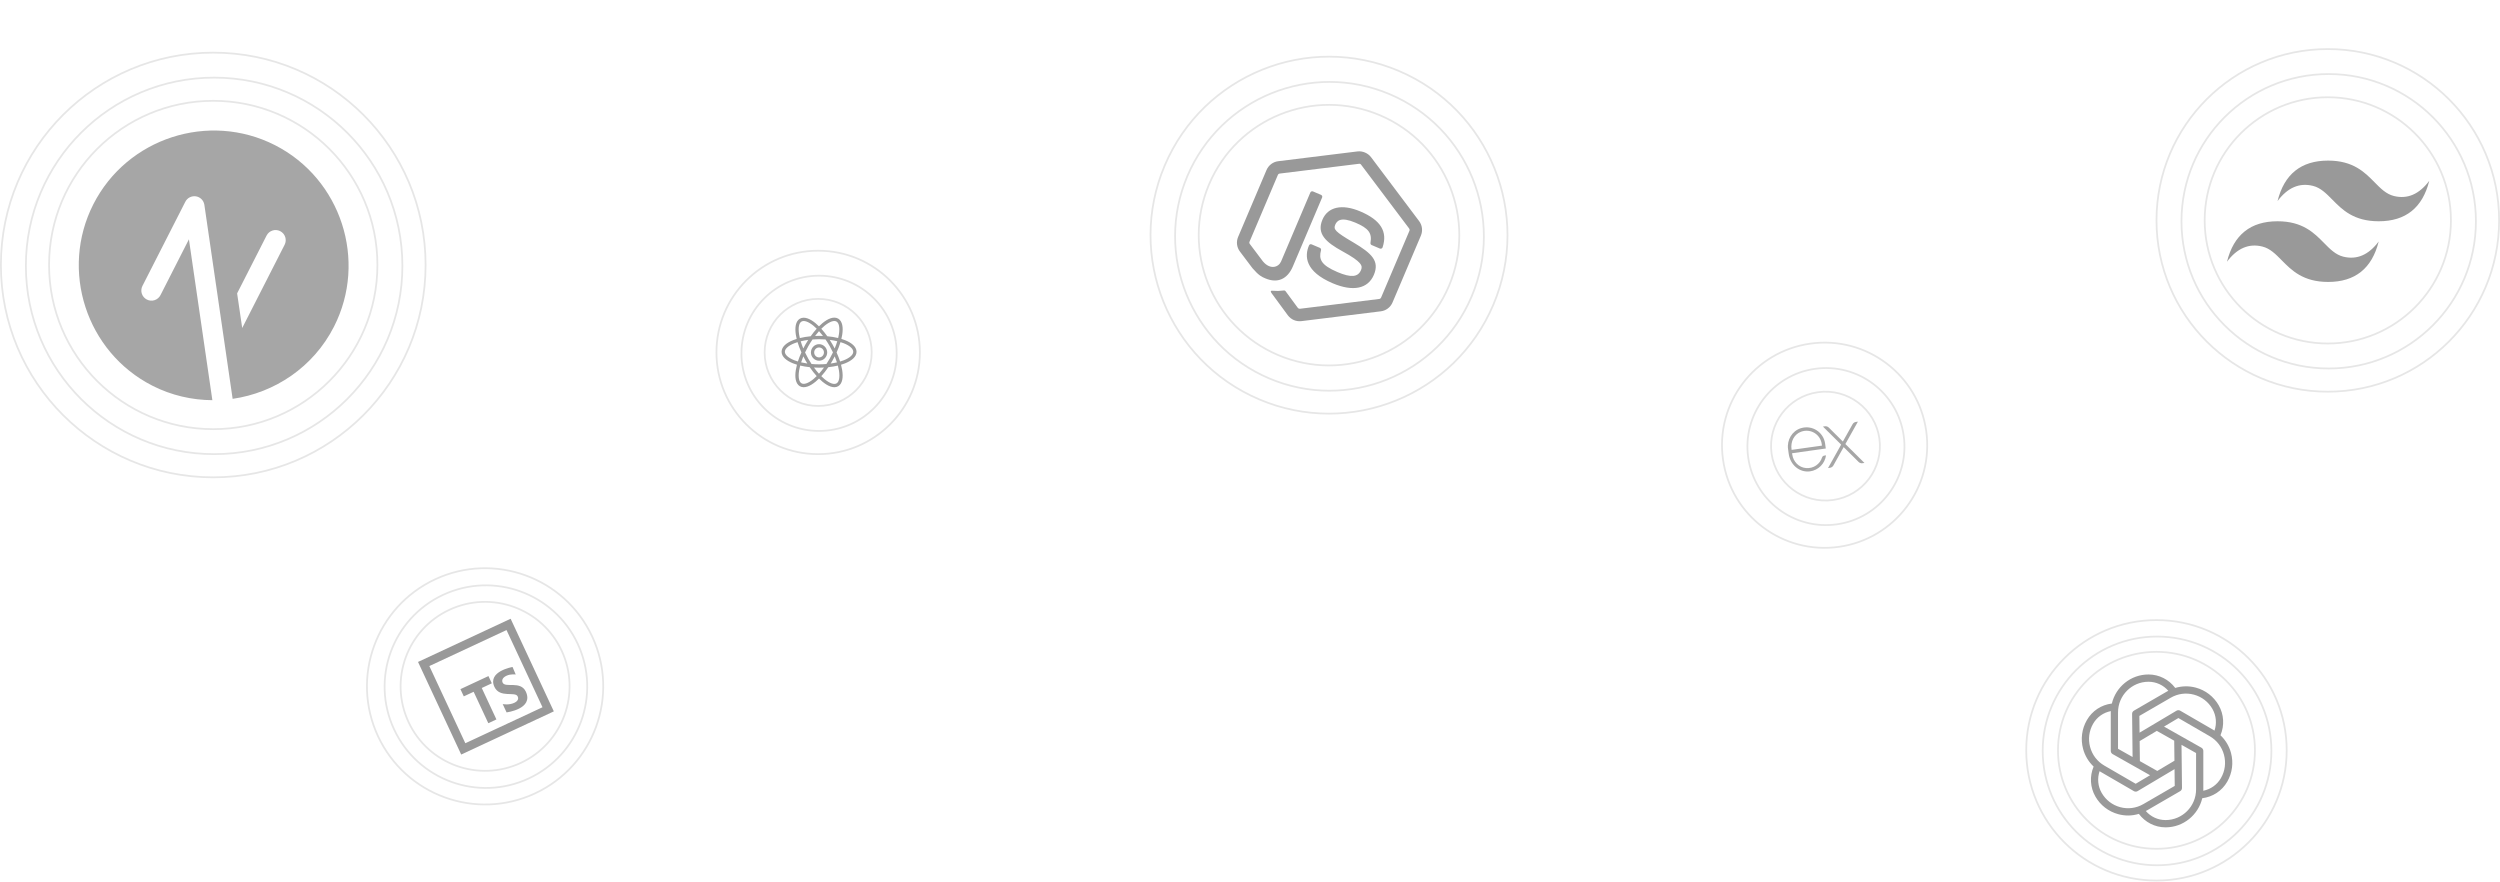
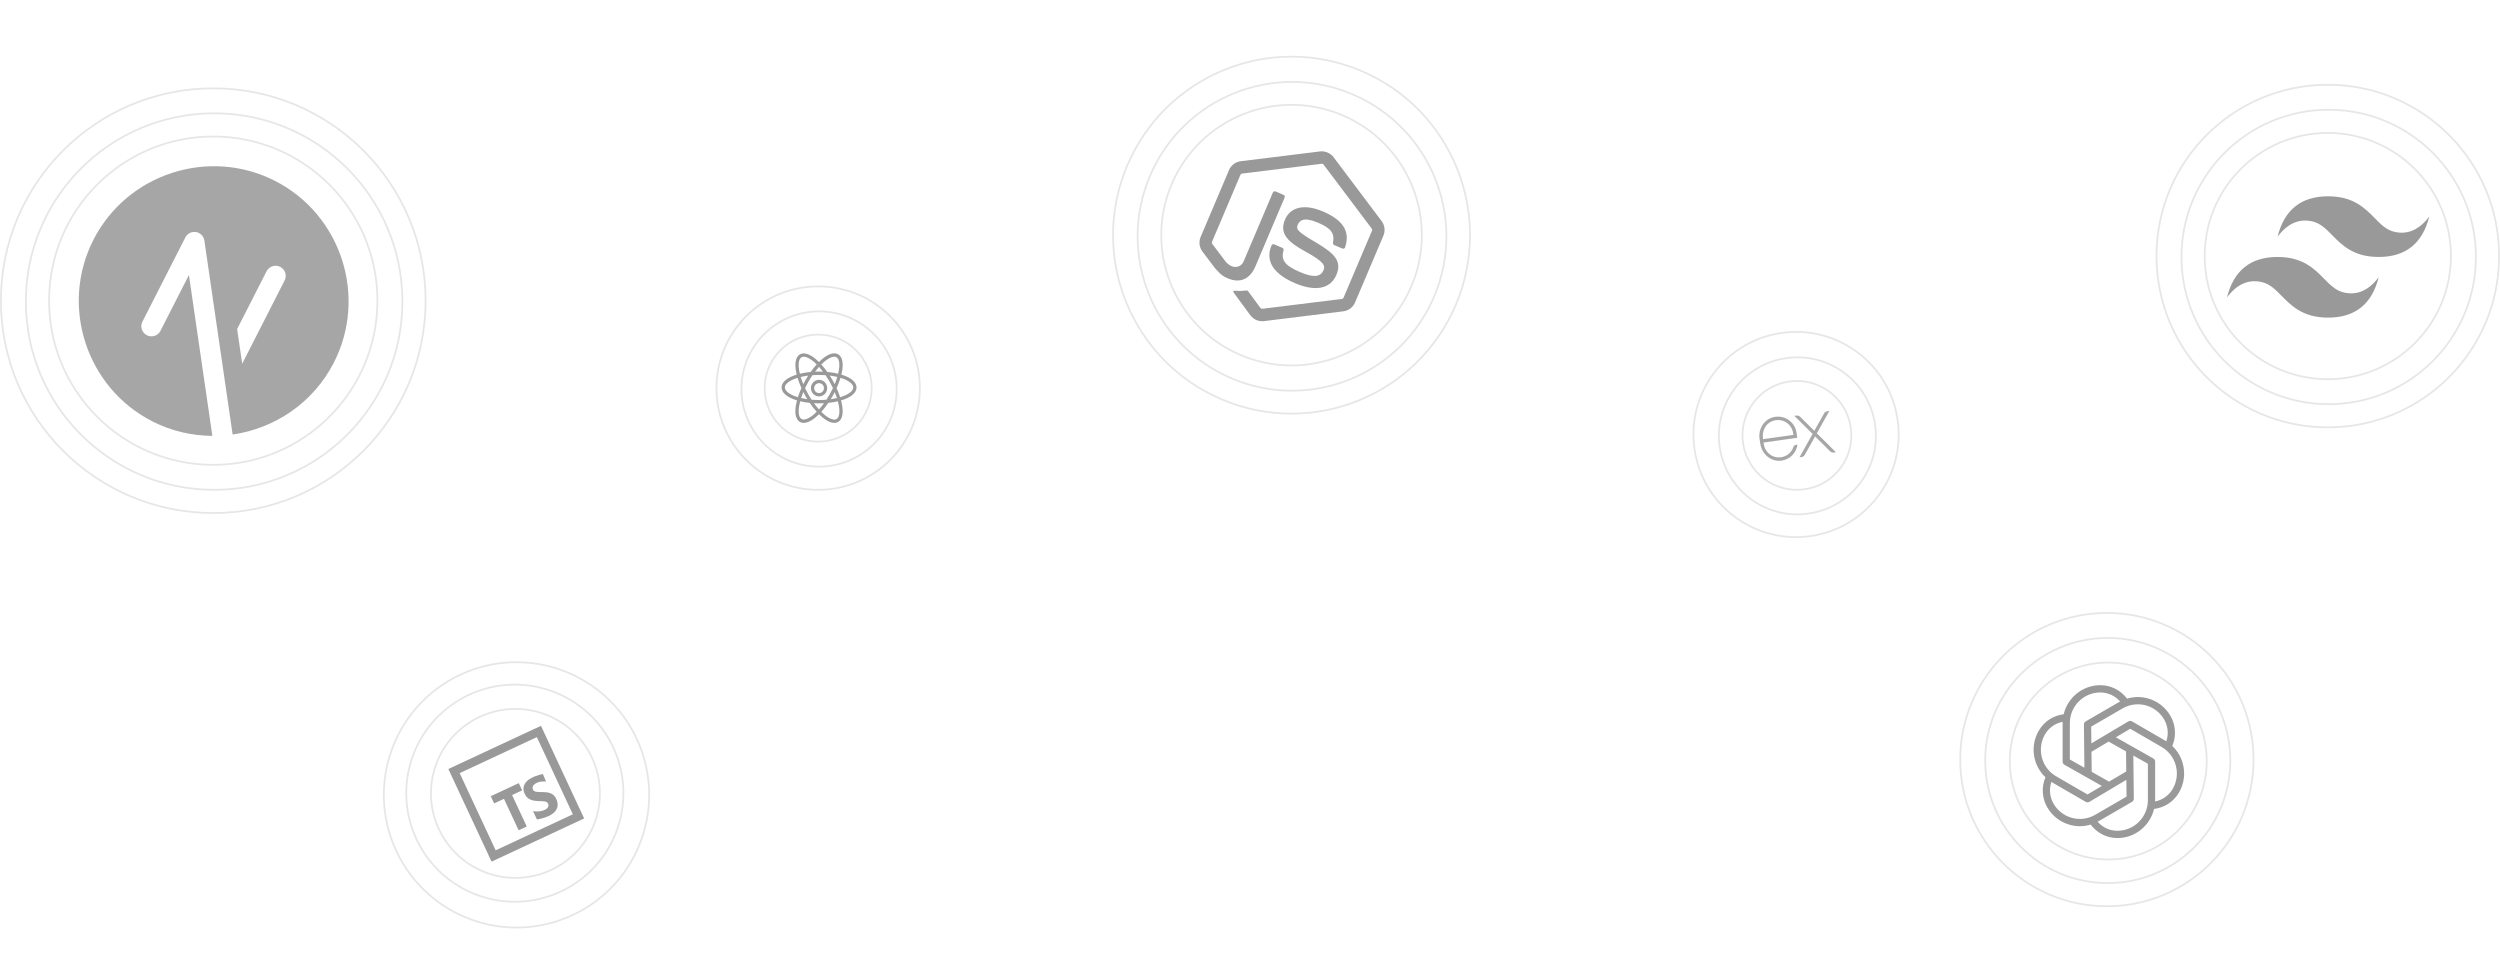
- <svg xmlns="http://www.w3.org/2000/svg" width="1401" height="494" viewBox="0 0 1401 494" fill="none">
-   <path opacity="0.4" d="M1250.26 421.956C1249.23 418.1 1247.17 414.708 1244.35 412.038C1246.66 406.602 1246.31 400.362 1243.36 395.236C1240.54 390.325 1235.98 386.81 1230.52 385.341C1226.68 384.309 1222.72 384.399 1219 385.521C1215.46 380.793 1209.95 377.974 1204.03 377.974C1194.06 377.974 1185.7 384.941 1183.48 394.274C1183.46 394.276 1183.44 394.267 1183.42 394.269C1177.53 395.004 1172.44 398.388 1169.48 403.549C1166.65 408.46 1165.9 414.184 1167.36 419.663C1168.39 423.52 1170.45 426.916 1173.27 429.587C1170.97 435.025 1171.3 441.242 1174.26 446.382C1177.08 451.294 1181.64 454.809 1187.1 456.277C1188.92 456.767 1190.77 457.01 1192.6 457.01C1194.64 457.01 1196.66 456.681 1198.61 456.092C1202.15 460.828 1207.64 463.645 1213.59 463.645C1223.57 463.645 1231.93 456.665 1234.15 447.32C1240 446.607 1245.18 443.229 1248.14 438.07C1250.97 433.158 1251.72 427.435 1250.26 421.956ZM1229.47 389.28C1233.88 390.465 1237.56 393.307 1239.84 397.274C1241.97 400.98 1242.37 405.433 1241 409.446C1240.8 409.319 1240.61 409.178 1240.4 409.058L1221.78 398.259C1221.14 397.894 1220.36 397.898 1219.72 398.272L1199.01 410.594L1198.9 401.197L1216.5 390.996C1220.46 388.703 1225.06 388.097 1229.47 389.28ZM1218.43 415.088L1218.56 426.315L1208.94 432.036L1199.19 426.531L1199.06 415.304L1208.68 409.582L1218.43 415.088ZM1186.94 399.212C1186.94 389.749 1194.61 382.053 1204.03 382.053C1208.31 382.053 1212.34 383.922 1215.12 387.128C1214.9 387.242 1214.68 387.338 1214.47 387.461L1195.84 398.259C1195.21 398.629 1194.82 399.314 1194.83 400.048L1195.1 424.222L1186.94 419.616V399.212ZM1171.29 418.608C1170.11 414.182 1170.71 409.556 1172.99 405.588C1175.15 401.843 1178.73 399.318 1182.92 398.502C1182.91 398.739 1182.88 398.971 1182.88 399.212V420.809C1182.88 421.546 1183.27 422.225 1183.91 422.588L1204.9 434.439L1196.84 439.229L1179.25 429.026C1175.3 426.735 1172.47 423.037 1171.29 418.608ZM1188.15 452.338C1183.74 451.153 1180.06 448.312 1177.78 444.344C1175.64 440.624 1175.24 436.183 1176.61 432.167C1176.82 432.295 1177.01 432.438 1177.22 432.561L1195.84 443.359C1196.16 443.541 1196.51 443.633 1196.86 443.633C1197.22 443.633 1197.58 443.537 1197.9 443.347L1218.61 431.025L1218.72 440.422L1201.12 450.623C1197.17 452.918 1192.56 453.528 1188.15 452.338ZM1230.68 442.407C1230.68 451.869 1223.01 459.565 1213.59 459.565C1209.28 459.565 1205.27 457.691 1202.5 454.478C1202.71 454.364 1202.94 454.278 1203.15 454.156L1221.78 443.357C1222.41 442.988 1222.8 442.303 1222.79 441.568L1222.52 417.397L1230.68 422.003V442.407ZM1244.62 436.03C1242.48 439.763 1238.86 442.325 1234.7 443.135C1234.71 442.89 1234.74 442.651 1234.74 442.407V420.809C1234.74 420.073 1234.34 419.394 1233.7 419.031L1212.72 407.179L1220.77 402.39L1238.37 412.593C1242.32 414.884 1245.15 418.584 1246.33 423.01C1247.51 427.437 1246.91 432.063 1244.62 436.03Z" fill="black" />
-   <circle opacity="0.1" cx="1208.48" cy="420.48" r="55.186" stroke="black" />
-   <circle opacity="0.1" cx="1208.81" cy="420.809" r="64.083" stroke="black" />
-   <circle opacity="0.1" cx="1208.48" cy="420.48" r="72.98" stroke="black" />
-   <path opacity="0.4" d="M1304.68 90C1289.57 90 1280.12 97.555 1276.34 112.665C1282.01 105.11 1288.62 102.278 1296.18 104.165C1300.49 105.242 1303.57 108.372 1306.99 111.834C1312.54 117.471 1318.97 123.999 1333.02 123.999C1348.14 123.999 1357.58 116.444 1361.36 101.331C1355.69 108.886 1349.08 111.72 1341.52 109.833C1337.21 108.757 1334.13 105.627 1330.72 102.165C1325.16 96.525 1318.73 90 1304.68 90ZM1276.34 123.999C1261.23 123.999 1251.78 131.554 1248 146.666C1253.67 139.111 1260.28 136.277 1267.84 138.167C1272.15 139.246 1275.23 142.373 1278.64 145.833C1284.2 151.472 1290.63 158 1304.68 158C1319.8 158 1329.24 150.445 1333.02 135.333C1327.35 142.888 1320.74 145.722 1313.18 143.832C1308.87 142.755 1305.79 139.626 1302.38 136.166C1296.82 130.527 1290.39 123.999 1276.34 123.999Z" fill="black" />
-   <circle opacity="0.1" cx="1304.5" cy="123.5" r="69" stroke="black" />
-   <circle opacity="0.1" cx="1305" cy="124" r="82.5" stroke="black" />
-   <circle opacity="0.1" cx="1304.5" cy="123.5" r="96" stroke="black" />
-   <path opacity="0.4" d="M1024.42 262.304L1025.54 262.147C1026.33 262.036 1027.03 261.56 1027.42 260.861L1033.18 250.565L1041.56 258.873C1042.13 259.437 1042.93 259.703 1043.72 259.592L1044.84 259.435L1034.15 248.838L1041.17 236.291L1040.06 236.448C1039.26 236.56 1038.57 237.035 1038.18 237.734L1032.74 247.443L1024.84 239.608C1024.27 239.044 1023.47 238.779 1022.68 238.89L1021.56 239.047L1031.77 249.172L1024.42 262.304Z" fill="#212121" />
-   <path opacity="0.4" d="M1023.17 251.343L1022.78 248.51C1021.89 242.204 1015.57 238 1009.22 239.961C1004.27 241.488 1001.31 246.572 1002.03 251.699L1002.13 252.375L1002.39 254.264L1002.41 254.398C1003.28 260.589 1008.49 264.898 1014.25 264.157C1019.07 263.538 1022.68 259.752 1023.3 255.179L1022.33 255.316C1021.75 255.398 1021.26 255.808 1021.08 256.371C1019.92 259.998 1016.39 262.677 1012.07 262.303C1008.07 261.957 1004.94 258.704 1004.39 254.738L1004.28 253.999L1023.17 251.343ZM1003.98 251.835C1003.35 247.388 1005.49 243.38 1009.26 241.963C1014.64 239.944 1020.14 243.44 1020.89 248.775L1021.02 249.72L1004.02 252.109L1003.98 251.835Z" fill="#212121" />
-   <circle opacity="0.1" cx="1023" cy="250" r="30.5" transform="rotate(-8 1023 250)" stroke="black" />
-   <circle opacity="0.1" cx="1023.26" cy="250.26" r="44" transform="rotate(-8 1023.26 250.26)" stroke="black" />
-   <circle opacity="0.1" cx="1022.51" cy="249.508" r="57.5" transform="rotate(-8 1022.51 249.508)" stroke="black" />
-   <path opacity="0.4" d="M764.95 85.48C763.634 84.921 762.181 84.686 760.77 84.854L716.272 90.347C713.397 90.704 710.884 92.623 709.75 95.295L693.841 132.775C692.691 135.484 693.071 138.588 694.811 140.904L701.892 150.302C705.484 154.469 707.105 155.154 709.16 156.026C715.902 158.888 721.49 156.444 724.494 149.366L740.909 110.694C741.155 110.116 740.89 109.445 740.313 109.201L735.807 107.288C735.194 107.028 734.557 107.315 734.311 107.893L717.911 146.53C716.562 149.708 711.967 151.422 707.786 146.536L700.385 136.702C700.101 136.368 700.052 135.881 700.22 135.483L716.115 98.038C716.299 97.605 716.671 97.331 717.123 97.268L761.619 91.782C762.035 91.703 762.47 91.888 762.738 92.257L789.701 128.075C789.97 128.445 790.031 128.904 789.863 129.301L773.953 166.781C773.785 167.178 773.399 167.482 772.998 167.524L728.449 173.037C728.048 173.08 727.578 172.88 727.33 172.562L720.448 163.206C720.272 162.919 719.932 162.734 719.618 162.771C716.446 163.129 715.901 163.109 713.169 162.93C712.515 162.866 711.46 162.843 712.834 164.619L721.757 176.764C722.634 177.904 723.784 178.815 725.082 179.366C726.416 179.932 727.861 180.122 729.291 179.962L773.847 174.452C776.721 174.096 779.218 172.213 780.368 169.504L796.263 132.059C797.412 129.351 797.032 126.246 795.292 123.931L768.304 88.053C767.445 86.921 766.266 86.039 764.95 85.48ZM762.29 118.471C752.087 114.14 744.158 115.885 741.092 123.107C737.766 130.944 742.899 135.676 752.291 140.813C763.518 146.943 763.681 149.064 762.7 151.375C761.014 155.347 757.09 155.686 749.555 152.487C740.073 148.463 738.993 145.188 740.301 140.202C740.444 139.666 740.167 139.121 739.662 138.907L735.008 136.932C734.431 136.687 733.8 136.978 733.57 137.52C731.01 143.55 731.243 152.123 746.89 158.765C758.211 163.57 766.597 161.852 769.908 154.051C773.188 146.323 768.835 142.042 758.503 135.909C747.976 129.735 747.179 128.502 748.283 125.902C749.202 123.735 751.388 121.301 759.608 124.791C766.926 127.897 768.993 130.644 768.01 136.065C767.919 136.581 768.159 137.111 768.664 137.325L773.319 139.301C773.607 139.423 773.916 139.386 774.225 139.261C774.482 139.157 774.715 138.912 774.816 138.571C777.713 129.743 773.755 123.338 762.29 118.471Z" fill="black" />
-   <circle opacity="0.1" cx="744.779" cy="131.779" r="73" transform="rotate(23 744.779 131.779)" stroke="black" />
-   <circle opacity="0.1" cx="745.044" cy="132.435" r="86.5" transform="rotate(23 745.044 132.435)" stroke="black" />
-   <circle opacity="0.1" cx="744.779" cy="131.779" r="100" transform="rotate(23 744.779 131.779)" stroke="black" />
-   <path opacity="0.4" d="M467.72 178.003C467.009 177.979 466.264 178.105 465.517 178.351C464.023 178.844 462.458 179.803 460.852 181.132C460.223 181.653 459.587 182.248 458.95 182.88C458.327 182.264 457.705 181.683 457.089 181.174C455.484 179.846 453.923 178.888 452.433 178.396C450.943 177.905 449.46 177.89 448.242 178.605C447.025 179.32 446.296 180.633 445.97 182.191C445.643 183.749 445.677 185.605 446.005 187.682C446.119 188.404 446.284 189.161 446.469 189.932C445.773 190.146 445.097 190.372 444.471 190.621C442.579 191.372 441.015 192.271 439.875 193.34C438.736 194.41 438 195.708 438 197.133C438 198.558 438.736 199.854 439.875 200.924C441.015 201.993 442.579 202.894 444.471 203.645C445.141 203.911 445.866 204.151 446.615 204.377C446.346 205.401 446.127 206.394 445.979 207.336C445.65 209.415 445.616 211.271 445.943 212.833C446.27 214.394 446.999 215.715 448.223 216.433C449.447 217.152 450.936 217.134 452.43 216.642C453.923 216.149 455.487 215.191 457.093 213.862C457.716 213.346 458.347 212.758 458.979 212.133C459.613 212.761 460.247 213.353 460.873 213.872C462.478 215.199 464.041 216.158 465.531 216.649C467.021 217.14 468.502 217.155 469.72 216.44C470.938 215.725 471.666 214.413 471.993 212.854C472.32 211.296 472.284 209.441 471.955 207.363C471.806 206.419 471.588 205.424 471.317 204.397C472.091 204.165 472.839 203.919 473.529 203.645C475.421 202.894 476.985 201.993 478.125 200.924C479.264 199.854 480 198.558 480 197.133C480 195.708 479.264 194.41 478.125 193.34C476.985 192.271 475.421 191.372 473.529 190.621C472.894 190.368 472.208 190.14 471.501 189.923C471.688 189.147 471.853 188.385 471.968 187.659C472.296 185.579 472.331 183.722 472.004 182.16C471.676 180.598 470.946 179.28 469.722 178.561C469.11 178.202 468.432 178.027 467.72 178.003ZM467.636 179.892C468.083 179.904 468.464 180.013 468.79 180.204C469.441 180.587 469.923 181.331 470.18 182.557C470.437 183.783 470.428 185.439 470.125 187.359C470.021 188.017 469.87 188.714 469.699 189.428C467.832 188.971 465.787 188.632 463.608 188.433C462.513 186.89 461.387 185.486 460.253 184.239C460.853 183.644 461.449 183.087 462.03 182.606C463.514 181.378 464.919 180.543 466.091 180.157C466.677 179.963 467.19 179.88 467.636 179.892ZM450.317 179.897C450.766 179.885 451.28 179.968 451.868 180.162C453.044 180.55 454.451 181.385 455.936 182.613C456.506 183.085 457.088 183.629 457.676 184.21C456.533 185.467 455.4 186.885 454.298 188.442C452.126 188.645 450.088 188.987 448.23 189.446C448.06 188.735 447.911 188.041 447.807 187.387C447.504 185.464 447.496 183.806 447.754 182.577C448.012 181.348 448.497 180.599 449.155 180.213C449.484 180.02 449.868 179.91 450.317 179.897ZM458.979 185.576C459.722 186.398 460.466 187.299 461.203 188.268C460.479 188.237 459.745 188.219 459 188.219C458.24 188.219 457.493 188.238 456.754 188.27C457.492 187.3 458.235 186.399 458.979 185.576ZM459 190.093C460.241 190.093 461.451 190.145 462.627 190.233C463.437 191.416 464.228 192.67 464.982 193.998C465.645 195.165 466.244 196.33 466.79 197.481C466.238 198.647 465.629 199.828 464.957 201.011C464.366 202.052 463.749 203.041 463.121 203.995C461.792 204.108 460.415 204.171 459 204.171C457.551 204.171 456.143 204.104 454.784 203.986C454.167 203.046 453.56 202.07 452.979 201.045C452.309 199.865 451.702 198.688 451.152 197.524C451.704 196.354 452.314 195.169 452.988 193.982C453.737 192.661 454.526 191.413 455.332 190.237C456.521 190.147 457.745 190.093 459 190.093ZM464.979 190.465C466.482 190.656 467.894 190.921 469.209 191.239C468.818 192.54 468.338 193.898 467.756 195.3C467.378 194.559 466.986 193.815 466.563 193.07C466.051 192.168 465.518 191.306 464.979 190.465ZM452.925 190.479C452.397 191.305 451.877 192.149 451.374 193.034C450.946 193.789 450.546 194.542 450.164 195.293C449.587 193.899 449.109 192.549 448.722 191.255C450.027 190.937 451.431 190.673 452.925 190.479ZM471.014 191.732C471.661 191.931 472.286 192.139 472.859 192.367C474.602 193.059 475.981 193.879 476.875 194.718C477.769 195.557 478.157 196.357 478.157 197.133C478.157 197.909 477.769 198.709 476.875 199.548C475.981 200.386 474.602 201.207 472.859 201.899C472.222 202.152 471.523 202.381 470.795 202.599C470.276 200.966 469.614 199.263 468.825 197.524C469.732 195.528 470.464 193.582 471.014 191.732ZM446.955 191.741C447.499 193.573 448.222 195.5 449.116 197.476C448.322 199.224 447.657 200.937 447.135 202.579C446.434 202.367 445.758 202.144 445.141 201.899C443.398 201.207 442.019 200.386 441.125 199.548C440.231 198.709 439.843 197.909 439.843 197.133C439.843 196.357 440.231 195.557 441.125 194.718C442.019 193.879 443.398 193.059 445.141 192.367C445.705 192.143 446.319 191.938 446.955 191.741ZM459 192.869C456.491 192.869 454.437 194.958 454.437 197.51C454.437 200.062 456.491 202.151 459 202.151C461.509 202.151 463.563 200.062 463.563 197.51C463.563 194.958 461.509 192.869 459 192.869ZM459 194.725C460.523 194.725 461.738 195.961 461.738 197.51C461.738 199.059 460.523 200.295 459 200.295C457.477 200.295 456.262 199.059 456.262 197.51C456.262 195.961 457.477 194.725 459 194.725ZM467.779 199.704C468.258 200.856 468.674 201.983 469.023 203.07C467.926 203.329 466.757 203.547 465.528 203.719C465.881 203.145 466.231 202.56 466.572 201.959C467 201.205 467.397 200.453 467.779 199.704ZM450.185 199.705C450.569 200.459 450.969 201.215 451.399 201.973C451.736 202.567 452.08 203.146 452.43 203.714C451.204 203.541 450.039 203.322 448.945 203.063C449.293 201.979 449.709 200.854 450.185 199.705ZM448.419 204.865C450.071 205.263 451.861 205.569 453.759 205.768C455.027 207.632 456.347 209.307 457.676 210.771C457.081 211.361 456.493 211.914 455.916 212.39C454.433 213.618 453.026 214.451 451.854 214.838C450.682 215.224 449.807 215.173 449.155 214.791C448.503 214.408 448.023 213.663 447.766 212.438C447.51 211.212 447.517 209.557 447.82 207.637C447.958 206.766 448.163 205.833 448.419 204.865ZM469.551 204.872C469.808 205.845 470.015 206.783 470.153 207.659C470.457 209.581 470.465 211.237 470.207 212.467C469.949 213.696 469.465 214.446 468.807 214.832C468.15 215.219 467.268 215.271 466.093 214.883C464.917 214.495 463.51 213.659 462.025 212.43C461.444 211.95 460.852 211.394 460.253 210.8C461.591 209.33 462.92 207.647 464.196 205.771C466.099 205.574 467.895 205.27 469.551 204.872ZM456.141 205.958C457.078 206.01 458.027 206.045 459 206.045C459.94 206.045 460.859 206.012 461.766 205.964C460.839 207.236 459.894 208.393 458.952 209.435C458.011 208.391 457.067 207.232 456.141 205.958Z" fill="black" />
-   <circle opacity="0.1" cx="458.5" cy="197.5" r="30" stroke="black" />
-   <circle opacity="0.1" cx="459" cy="198" r="43.5" stroke="black" />
-   <circle opacity="0.1" cx="458.5" cy="197.5" r="57" stroke="black" />
-   <path opacity="0.4" d="M234.26 370.95L235.268 373.112L258.461 422.849L310.361 398.648L286.159 346.748L234.26 370.95ZM240.601 373.258L283.851 353.09L304.019 396.34L260.769 416.508L240.601 373.258ZM258.02 386.197L259.908 390.248L265.433 387.672L273.644 405.28L278.188 403.161L269.977 385.552L275.616 382.923L273.727 378.873L258.02 386.197ZM280.627 376.082C277.582 377.782 275.044 380.572 277.081 384.94C280.077 391.364 288.732 387.332 290.084 390.23C290.212 390.504 291.263 392.446 288.208 393.871C285.152 395.296 281.711 394.561 281.711 394.561L283.884 399.219C283.884 399.219 299.209 397.317 294.68 387.603C291.739 381.297 283.152 385.687 281.691 382.553C281.124 381.338 281.457 379.798 283.846 378.684C286.236 377.57 289.006 377.995 289.006 377.995L287.227 373.771C287.227 373.771 283.673 374.382 280.627 376.082Z" fill="black" />
-   <circle opacity="0.1" cx="271.846" cy="384.63" r="47.337" transform="rotate(-25 271.846 384.63)" stroke="black" />
-   <circle opacity="0.1" cx="272.31" cy="384.799" r="56.765" transform="rotate(-25 272.31 384.799)" stroke="black" />
-   <circle opacity="0.1" cx="271.846" cy="384.63" r="66.193" transform="rotate(-25 271.846 384.63)" stroke="black" />
-   <path opacity="0.4" d="M89.93 165.393C88.508 168.184 85.093 169.296 82.299 167.873C79.505 166.449 78.398 163.032 79.82 160.242L103.86 113.059C104.982 110.858 107.4 109.637 109.838 110.034C112.284 110.44 114.174 112.371 114.529 114.815L130.367 223.511C153.926 220.114 175.586 205.79 187.151 183.091C206.04 146.019 191.163 100.233 154.091 81.344C117.019 62.455 71.233 77.332 52.344 114.404C33.455 151.476 48.332 197.262 85.404 216.151C96.161 221.632 107.653 224.189 119.008 224.265L105.872 134.104L89.93 165.393ZM149.39 132.012C150.812 129.222 154.227 128.109 157.021 129.533C159.815 130.957 160.922 134.374 159.5 137.164L135.734 183.807L132.882 164.41L149.39 132.012Z" fill="#212121" />
-   <circle opacity="0.1" cx="119.5" cy="148.5" r="92" stroke="black" />
-   <circle opacity="0.1" cx="120" cy="149" r="105.5" stroke="black" />
-   <circle opacity="0.1" cx="119.5" cy="148.5" r="119" stroke="black" />
+ <svg xmlns="http://www.w3.org/2000/svg" width="1401" height="545" viewBox="0 0 1401 545" fill="none">
+   <path opacity="0.4" d="M1223.26 427.956C1222.23 424.1 1220.17 420.708 1217.35 418.038C1219.66 412.602 1219.31 406.362 1216.36 401.236C1213.54 396.325 1208.98 392.81 1203.52 391.341C1199.68 390.309 1195.72 390.399 1192 391.521C1188.46 386.793 1182.95 383.974 1177.03 383.974C1167.06 383.974 1158.7 390.941 1156.48 400.274C1156.46 400.276 1156.44 400.267 1156.42 400.269C1150.53 401.004 1145.44 404.388 1142.48 409.549C1139.65 414.46 1138.9 420.184 1140.36 425.663C1141.39 429.52 1143.45 432.916 1146.27 435.587C1143.97 441.025 1144.3 447.242 1147.26 452.382C1150.08 457.294 1154.64 460.809 1160.1 462.277C1161.92 462.767 1163.77 463.01 1165.6 463.01C1167.64 463.01 1169.66 462.681 1171.61 462.092C1175.15 466.828 1180.64 469.645 1186.59 469.645C1196.57 469.645 1204.93 462.665 1207.15 453.32C1213 452.607 1218.18 449.229 1221.14 444.07C1223.97 439.158 1224.72 433.435 1223.26 427.956ZM1202.47 395.28C1206.88 396.465 1210.56 399.307 1212.84 403.274C1214.97 406.98 1215.37 411.433 1214 415.446C1213.8 415.319 1213.61 415.178 1213.4 415.058L1194.78 404.259C1194.14 403.894 1193.36 403.898 1192.72 404.272L1172.01 416.594L1171.9 407.197L1189.5 396.996C1193.46 394.703 1198.06 394.097 1202.47 395.28ZM1191.43 421.088L1191.56 432.315L1181.94 438.036L1172.19 432.531L1172.06 421.304L1181.68 415.582L1191.43 421.088ZM1159.94 405.212C1159.94 395.749 1167.61 388.053 1177.03 388.053C1181.31 388.053 1185.34 389.922 1188.12 393.128C1187.9 393.242 1187.68 393.338 1187.47 393.461L1168.84 404.259C1168.21 404.629 1167.82 405.314 1167.83 406.048L1168.1 430.222L1159.94 425.616V405.212ZM1144.29 424.608C1143.11 420.182 1143.71 415.556 1145.99 411.588C1148.15 407.843 1151.73 405.318 1155.92 404.502C1155.91 404.739 1155.88 404.971 1155.88 405.212V426.809C1155.88 427.546 1156.27 428.225 1156.91 428.588L1177.9 440.439L1169.84 445.229L1152.25 435.026C1148.3 432.735 1145.47 429.037 1144.29 424.608ZM1161.15 458.338C1156.74 457.153 1153.06 454.312 1150.78 450.344C1148.64 446.624 1148.24 442.183 1149.61 438.167C1149.82 438.295 1150.01 438.438 1150.22 438.561L1168.84 449.359C1169.16 449.541 1169.51 449.633 1169.86 449.633C1170.22 449.633 1170.58 449.537 1170.9 449.347L1191.61 437.025L1191.72 446.422L1174.12 456.623C1170.17 458.918 1165.56 459.528 1161.15 458.338ZM1203.68 448.407C1203.68 457.869 1196.01 465.565 1186.59 465.565C1182.28 465.565 1178.27 463.691 1175.5 460.478C1175.71 460.364 1175.94 460.278 1176.15 460.156L1194.78 449.357C1195.41 448.988 1195.8 448.303 1195.79 447.568L1195.52 423.397L1203.68 428.003V448.407ZM1217.62 442.03C1215.48 445.763 1211.86 448.325 1207.7 449.135C1207.71 448.89 1207.74 448.651 1207.74 448.407V426.809C1207.74 426.073 1207.34 425.394 1206.7 425.031L1185.72 413.179L1193.77 408.39L1211.37 418.593C1215.32 420.884 1218.15 424.584 1219.33 429.01C1220.51 433.437 1219.91 438.063 1217.62 442.03Z" fill="black" />
+   <circle opacity="0.1" cx="1181.48" cy="426.48" r="55.186" stroke="black" />
+   <circle opacity="0.1" cx="1181.19" cy="426.185" r="68.685" stroke="black" />
+   <circle opacity="0.1" cx="1180.69" cy="425.685" r="82.185" stroke="black" />
+   <path opacity="0.4" d="M1304.68 110C1289.57 110 1280.12 117.555 1276.34 132.665C1282.01 125.11 1288.62 122.278 1296.18 124.165C1300.49 125.242 1303.57 128.372 1306.99 131.834C1312.54 137.471 1318.97 143.999 1333.02 143.999C1348.14 143.999 1357.58 136.444 1361.36 121.331C1355.69 128.886 1349.08 131.72 1341.52 129.833C1337.21 128.757 1334.13 125.627 1330.72 122.165C1325.16 116.525 1318.73 110 1304.68 110ZM1276.34 143.999C1261.23 143.999 1251.78 151.554 1248 166.666C1253.67 159.111 1260.28 156.277 1267.84 158.167C1272.15 159.246 1275.23 162.373 1278.64 165.833C1284.2 171.472 1290.63 178 1304.68 178C1319.8 178 1329.24 170.445 1333.02 155.333C1327.35 162.888 1320.74 165.722 1313.18 163.832C1308.87 162.755 1305.79 159.626 1302.38 156.166C1296.82 150.527 1290.39 143.999 1276.34 143.999Z" fill="black" />
+   <circle opacity="0.1" cx="1304.5" cy="143.5" r="69" stroke="black" />
+   <circle opacity="0.1" cx="1305" cy="144" r="82.5" stroke="black" />
+   <circle opacity="0.1" cx="1304.5" cy="143.5" r="96" stroke="black" />
+   <path opacity="0.4" d="M1008.42 256.304L1009.54 256.147C1010.33 256.036 1011.03 255.56 1011.42 254.861L1017.18 244.565L1025.56 252.873C1026.13 253.437 1026.93 253.703 1027.72 253.592L1028.84 253.435L1018.15 242.838L1025.17 230.291L1024.06 230.448C1023.26 230.56 1022.57 231.035 1022.18 231.734L1016.74 241.443L1008.84 233.608C1008.27 233.044 1007.47 232.779 1006.68 232.89L1005.56 233.047L1015.77 243.172L1008.42 256.304Z" fill="#212121" />
+   <path opacity="0.4" d="M1007.17 245.343L1006.78 242.509C1005.89 236.204 999.573 232 993.217 233.961C988.269 235.488 985.312 240.572 986.032 245.699L986.127 246.375L986.393 248.264L986.412 248.398C987.282 254.589 992.489 258.898 998.252 258.157C1003.07 257.538 1006.68 253.752 1007.3 249.179L1006.33 249.316C1005.75 249.398 1005.26 249.808 1005.08 250.371C1003.92 253.998 1000.39 256.677 996.065 256.303C992.075 255.957 988.943 252.704 988.386 248.738L988.282 247.999L1007.17 245.343ZM987.978 245.835C987.353 241.388 989.491 237.38 993.26 235.963C998.635 233.944 1004.14 237.44 1004.89 242.775L1005.02 243.72L988.017 246.109L987.978 245.835Z" fill="#212121" />
+   <circle opacity="0.1" cx="1007" cy="244" r="30.5" transform="rotate(-8 1007 244)" stroke="black" />
+   <circle opacity="0.1" cx="1007.26" cy="244.26" r="44" transform="rotate(-8 1007.26 244.26)" stroke="black" />
+   <circle opacity="0.1" cx="1006.51" cy="243.508" r="57.5" transform="rotate(-8 1006.51 243.508)" stroke="black" />
+   <path opacity="0.4" d="M743.95 85.48C742.634 84.921 741.181 84.686 739.77 84.854L695.272 90.347C692.397 90.704 689.884 92.623 688.75 95.295L672.841 132.775C671.691 135.484 672.071 138.588 673.811 140.904L680.892 150.302C684.484 154.469 686.105 155.154 688.16 156.026C694.902 158.888 700.49 156.444 703.494 149.366L719.909 110.694C720.155 110.116 719.89 109.445 719.313 109.201L714.807 107.288C714.194 107.028 713.557 107.315 713.311 107.893L696.911 146.53C695.562 149.708 690.967 151.422 686.786 146.536L679.385 136.702C679.101 136.368 679.052 135.881 679.22 135.483L695.115 98.038C695.299 97.605 695.671 97.331 696.123 97.268L740.619 91.782C741.035 91.703 741.47 91.888 741.738 92.257L768.701 128.075C768.97 128.445 769.031 128.904 768.863 129.301L752.953 166.781C752.785 167.178 752.399 167.482 751.998 167.524L707.449 173.037C707.048 173.08 706.578 172.88 706.33 172.562L699.448 163.206C699.272 162.919 698.932 162.734 698.618 162.771C695.446 163.129 694.901 163.109 692.169 162.93C691.515 162.866 690.46 162.843 691.834 164.619L700.757 176.764C701.634 177.904 702.784 178.815 704.082 179.366C705.416 179.932 706.861 180.122 708.291 179.962L752.847 174.452C755.721 174.096 758.218 172.213 759.368 169.504L775.263 132.059C776.412 129.351 776.032 126.246 774.292 123.931L747.304 88.053C746.445 86.921 745.266 86.039 743.95 85.48ZM741.29 118.471C731.087 114.14 723.158 115.885 720.092 123.107C716.766 130.944 721.899 135.676 731.291 140.813C742.518 146.943 742.681 149.064 741.7 151.375C740.014 155.347 736.09 155.686 728.555 152.487C719.073 148.463 717.993 145.188 719.301 140.202C719.444 139.666 719.167 139.121 718.662 138.907L714.008 136.932C713.431 136.687 712.8 136.978 712.57 137.52C710.01 143.55 710.243 152.123 725.89 158.765C737.211 163.57 745.597 161.852 748.908 154.051C752.188 146.323 747.835 142.042 737.503 135.909C726.976 129.735 726.179 128.502 727.283 125.902C728.202 123.735 730.388 121.301 738.608 124.791C745.926 127.897 747.993 130.644 747.01 136.065C746.919 136.581 747.159 137.111 747.664 137.325L752.319 139.301C752.607 139.423 752.916 139.386 753.225 139.261C753.482 139.157 753.715 138.912 753.816 138.571C756.713 129.743 752.755 123.338 741.29 118.471Z" fill="black" />
+   <circle opacity="0.1" cx="723.779" cy="131.779" r="73" transform="rotate(23 723.779 131.779)" stroke="black" />
+   <circle opacity="0.1" cx="724.044" cy="132.435" r="86.5" transform="rotate(23 724.044 132.435)" stroke="black" />
+   <circle opacity="0.1" cx="723.779" cy="131.779" r="100" transform="rotate(23 723.779 131.779)" stroke="black" />
+   <path opacity="0.4" d="M467.72 198.003C467.009 197.979 466.264 198.105 465.517 198.351C464.023 198.844 462.458 199.803 460.852 201.132C460.223 201.653 459.587 202.248 458.95 202.88C458.327 202.264 457.705 201.683 457.089 201.174C455.484 199.846 453.923 198.888 452.433 198.396C450.943 197.905 449.46 197.89 448.242 198.605C447.025 199.32 446.296 200.633 445.97 202.191C445.643 203.749 445.677 205.605 446.005 207.682C446.119 208.404 446.284 209.161 446.469 209.932C445.773 210.146 445.097 210.372 444.471 210.621C442.579 211.372 441.015 212.271 439.875 213.34C438.736 214.41 438 215.708 438 217.133C438 218.558 438.736 219.854 439.875 220.924C441.015 221.993 442.579 222.894 444.471 223.645C445.141 223.911 445.866 224.151 446.615 224.377C446.346 225.401 446.127 226.394 445.979 227.336C445.65 229.415 445.616 231.271 445.943 232.833C446.27 234.394 446.999 235.715 448.223 236.433C449.447 237.152 450.936 237.134 452.43 236.642C453.923 236.149 455.487 235.191 457.093 233.862C457.716 233.346 458.347 232.758 458.979 232.133C459.613 232.761 460.247 233.353 460.873 233.872C462.478 235.199 464.041 236.158 465.531 236.649C467.021 237.14 468.502 237.155 469.72 236.44C470.938 235.725 471.666 234.413 471.993 232.854C472.32 231.296 472.284 229.441 471.955 227.363C471.806 226.419 471.588 225.424 471.317 224.397C472.091 224.165 472.839 223.919 473.529 223.645C475.421 222.894 476.985 221.993 478.125 220.924C479.264 219.854 480 218.558 480 217.133C480 215.708 479.264 214.41 478.125 213.34C476.985 212.271 475.421 211.372 473.529 210.621C472.894 210.368 472.208 210.14 471.501 209.923C471.688 209.147 471.853 208.385 471.968 207.659C472.296 205.579 472.331 203.722 472.004 202.16C471.676 200.598 470.946 199.28 469.722 198.561C469.11 198.202 468.432 198.027 467.72 198.003ZM467.636 199.892C468.083 199.904 468.464 200.013 468.79 200.204C469.441 200.587 469.923 201.331 470.18 202.557C470.437 203.783 470.428 205.439 470.125 207.359C470.021 208.017 469.87 208.714 469.699 209.428C467.832 208.971 465.787 208.632 463.608 208.433C462.513 206.89 461.387 205.486 460.253 204.239C460.853 203.644 461.449 203.087 462.03 202.606C463.514 201.378 464.919 200.543 466.091 200.157C466.677 199.963 467.19 199.88 467.636 199.892ZM450.317 199.897C450.766 199.885 451.28 199.968 451.868 200.162C453.044 200.55 454.451 201.385 455.936 202.613C456.506 203.085 457.088 203.629 457.676 204.21C456.533 205.467 455.4 206.885 454.298 208.442C452.126 208.645 450.088 208.987 448.23 209.446C448.06 208.735 447.911 208.041 447.807 207.387C447.504 205.464 447.496 203.806 447.754 202.577C448.012 201.348 448.497 200.599 449.155 200.213C449.484 200.02 449.868 199.91 450.317 199.897ZM458.979 205.576C459.722 206.398 460.466 207.299 461.203 208.268C460.479 208.237 459.745 208.219 459 208.219C458.24 208.219 457.493 208.238 456.754 208.27C457.492 207.3 458.235 206.399 458.979 205.576ZM459 210.093C460.241 210.093 461.451 210.145 462.627 210.233C463.437 211.416 464.228 212.67 464.982 213.998C465.645 215.165 466.244 216.33 466.79 217.481C466.238 218.647 465.629 219.828 464.957 221.011C464.366 222.052 463.749 223.041 463.121 223.995C461.792 224.108 460.415 224.171 459 224.171C457.551 224.171 456.143 224.104 454.784 223.986C454.167 223.046 453.56 222.07 452.979 221.045C452.309 219.865 451.702 218.688 451.152 217.524C451.704 216.354 452.314 215.169 452.988 213.982C453.737 212.661 454.526 211.413 455.332 210.237C456.521 210.147 457.745 210.093 459 210.093ZM464.979 210.465C466.482 210.656 467.894 210.921 469.209 211.239C468.818 212.54 468.338 213.898 467.756 215.3C467.378 214.559 466.986 213.815 466.563 213.07C466.051 212.168 465.518 211.306 464.979 210.465ZM452.925 210.479C452.397 211.305 451.877 212.149 451.374 213.034C450.946 213.789 450.546 214.542 450.164 215.293C449.587 213.899 449.109 212.549 448.722 211.255C450.027 210.937 451.431 210.673 452.925 210.479ZM471.014 211.732C471.661 211.931 472.286 212.139 472.859 212.367C474.602 213.059 475.981 213.879 476.875 214.718C477.769 215.557 478.157 216.357 478.157 217.133C478.157 217.909 477.769 218.709 476.875 219.548C475.981 220.386 474.602 221.207 472.859 221.899C472.222 222.152 471.523 222.381 470.795 222.599C470.276 220.966 469.614 219.263 468.825 217.524C469.732 215.528 470.464 213.582 471.014 211.732ZM446.955 211.741C447.499 213.573 448.222 215.5 449.116 217.476C448.322 219.224 447.657 220.937 447.135 222.579C446.434 222.367 445.758 222.144 445.141 221.899C443.398 221.207 442.019 220.386 441.125 219.548C440.231 218.709 439.843 217.909 439.843 217.133C439.843 216.357 440.231 215.557 441.125 214.718C442.019 213.879 443.398 213.059 445.141 212.367C445.705 212.143 446.319 211.938 446.955 211.741ZM459 212.869C456.491 212.869 454.437 214.958 454.437 217.51C454.437 220.062 456.491 222.151 459 222.151C461.509 222.151 463.563 220.062 463.563 217.51C463.563 214.958 461.509 212.869 459 212.869ZM459 214.725C460.523 214.725 461.738 215.961 461.738 217.51C461.738 219.059 460.523 220.295 459 220.295C457.477 220.295 456.262 219.059 456.262 217.51C456.262 215.961 457.477 214.725 459 214.725ZM467.779 219.704C468.258 220.856 468.674 221.983 469.023 223.07C467.926 223.329 466.757 223.547 465.528 223.719C465.881 223.145 466.231 222.56 466.572 221.959C467 221.205 467.397 220.453 467.779 219.704ZM450.185 219.705C450.569 220.459 450.969 221.215 451.399 221.973C451.736 222.567 452.08 223.146 452.43 223.714C451.204 223.541 450.039 223.322 448.945 223.063C449.293 221.979 449.709 220.854 450.185 219.705ZM448.419 224.865C450.071 225.263 451.861 225.569 453.759 225.768C455.027 227.632 456.347 229.307 457.676 230.771C457.081 231.361 456.493 231.914 455.916 232.39C454.433 233.618 453.026 234.451 451.854 234.838C450.682 235.224 449.807 235.173 449.155 234.791C448.503 234.408 448.023 233.663 447.766 232.438C447.51 231.212 447.517 229.557 447.82 227.637C447.958 226.766 448.163 225.833 448.419 224.865ZM469.551 224.872C469.808 225.845 470.015 226.783 470.153 227.659C470.457 229.581 470.465 231.237 470.207 232.467C469.949 233.696 469.465 234.446 468.807 234.832C468.15 235.219 467.268 235.271 466.093 234.883C464.917 234.495 463.51 233.659 462.025 232.43C461.444 231.95 460.852 231.394 460.253 230.8C461.591 229.33 462.92 227.647 464.196 225.771C466.099 225.574 467.895 225.27 469.551 224.872ZM456.141 225.958C457.078 226.01 458.027 226.045 459 226.045C459.94 226.045 460.859 226.012 461.766 225.964C460.839 227.236 459.894 228.393 458.952 229.435C458.011 228.391 457.067 227.232 456.141 225.958Z" fill="black" />
+   <circle opacity="0.1" cx="458.5" cy="217.5" r="30" stroke="black" />
+   <circle opacity="0.1" cx="459" cy="218" r="43.5" stroke="black" />
+   <circle opacity="0.1" cx="458.5" cy="217.5" r="57" stroke="black" />
+   <path opacity="0.4" d="M251.26 430.949L252.268 433.112L275.461 482.849L327.361 458.648L303.159 406.748L251.26 430.949ZM257.601 433.258L300.851 413.09L321.019 456.34L277.769 476.507L257.601 433.258ZM275.02 446.197L276.908 450.247L282.433 447.671L290.644 465.28L295.188 463.16L286.977 445.552L292.616 442.923L290.727 438.872L275.02 446.197ZM297.627 436.082C294.582 437.782 292.044 440.572 294.081 444.939C297.077 451.364 305.732 447.332 307.084 450.23C307.212 450.504 308.263 452.446 305.208 453.871C302.152 455.296 298.711 454.561 298.711 454.561L300.883 459.219C300.883 459.219 316.209 457.317 311.68 447.603C308.739 441.297 300.152 445.687 298.691 442.553C298.124 441.338 298.457 439.798 300.846 438.684C303.236 437.57 306.006 437.995 306.006 437.995L304.227 433.77C304.227 433.77 300.673 434.381 297.627 436.082Z" fill="black" />
+   <circle opacity="0.1" cx="288.846" cy="444.63" r="47.337" transform="rotate(-25 288.846 444.63)" stroke="black" />
+   <circle opacity="0.1" cx="288.51" cy="444.509" r="60.835" transform="rotate(-25 288.51 444.509)" stroke="black" />
+   <circle opacity="0.1" cx="289.45" cy="445.45" r="74.335" transform="rotate(-25 289.45 445.45)" stroke="black" />
+   <path opacity="0.4" d="M89.93 185.393C88.508 188.184 85.093 189.296 82.299 187.873C79.505 186.449 78.398 183.032 79.82 180.242L103.86 133.059C104.982 130.858 107.4 129.637 109.838 130.034C112.284 130.44 114.174 132.371 114.529 134.815L130.367 243.511C153.926 240.114 175.586 225.79 187.151 203.091C206.04 166.019 191.163 120.233 154.091 101.344C117.019 82.455 71.233 97.332 52.344 134.404C33.455 171.476 48.332 217.262 85.404 236.151C96.161 241.632 107.653 244.189 119.008 244.265L105.872 154.104L89.93 185.393ZM149.39 152.012C150.812 149.222 154.227 148.109 157.021 149.533C159.815 150.957 160.922 154.374 159.5 157.164L135.734 203.807L132.882 184.41L149.39 152.012Z" fill="#212121" />
+   <circle opacity="0.1" cx="119.5" cy="168.5" r="92" stroke="black" />
+   <circle opacity="0.1" cx="120" cy="169" r="105.5" stroke="black" />
+   <circle opacity="0.1" cx="119.5" cy="168.5" r="119" stroke="black" />
</svg>
